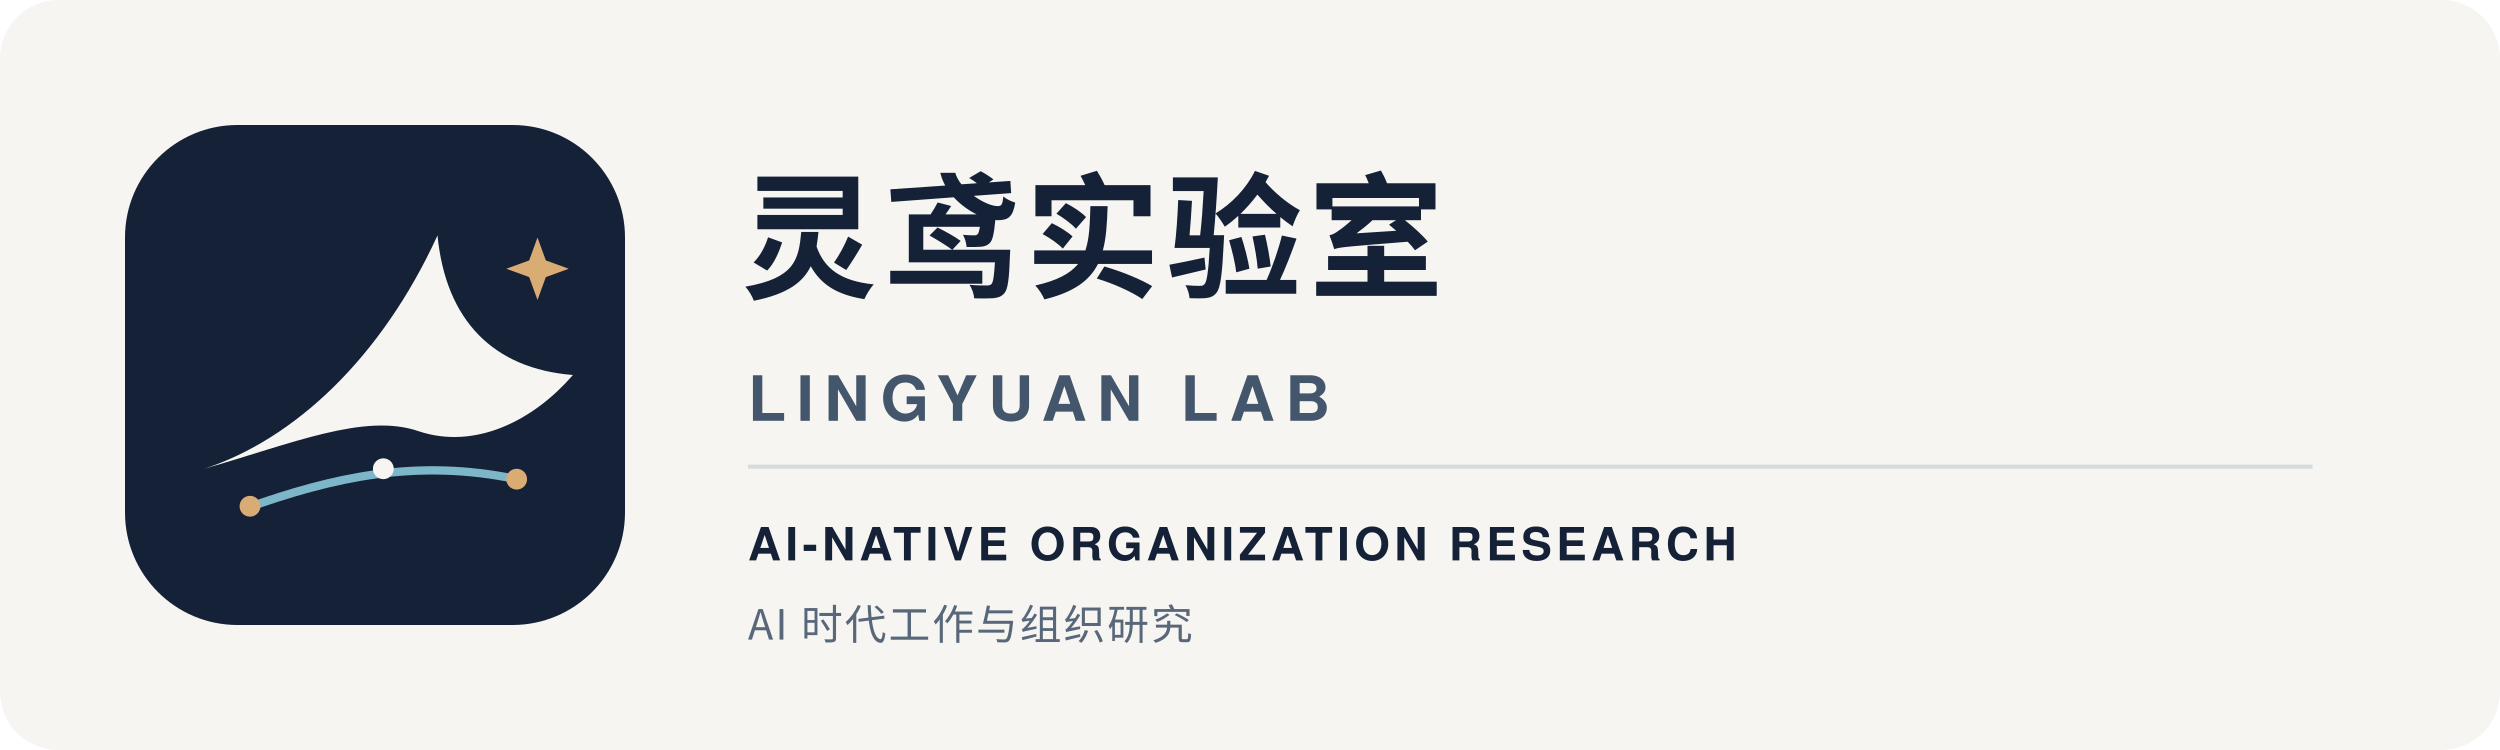
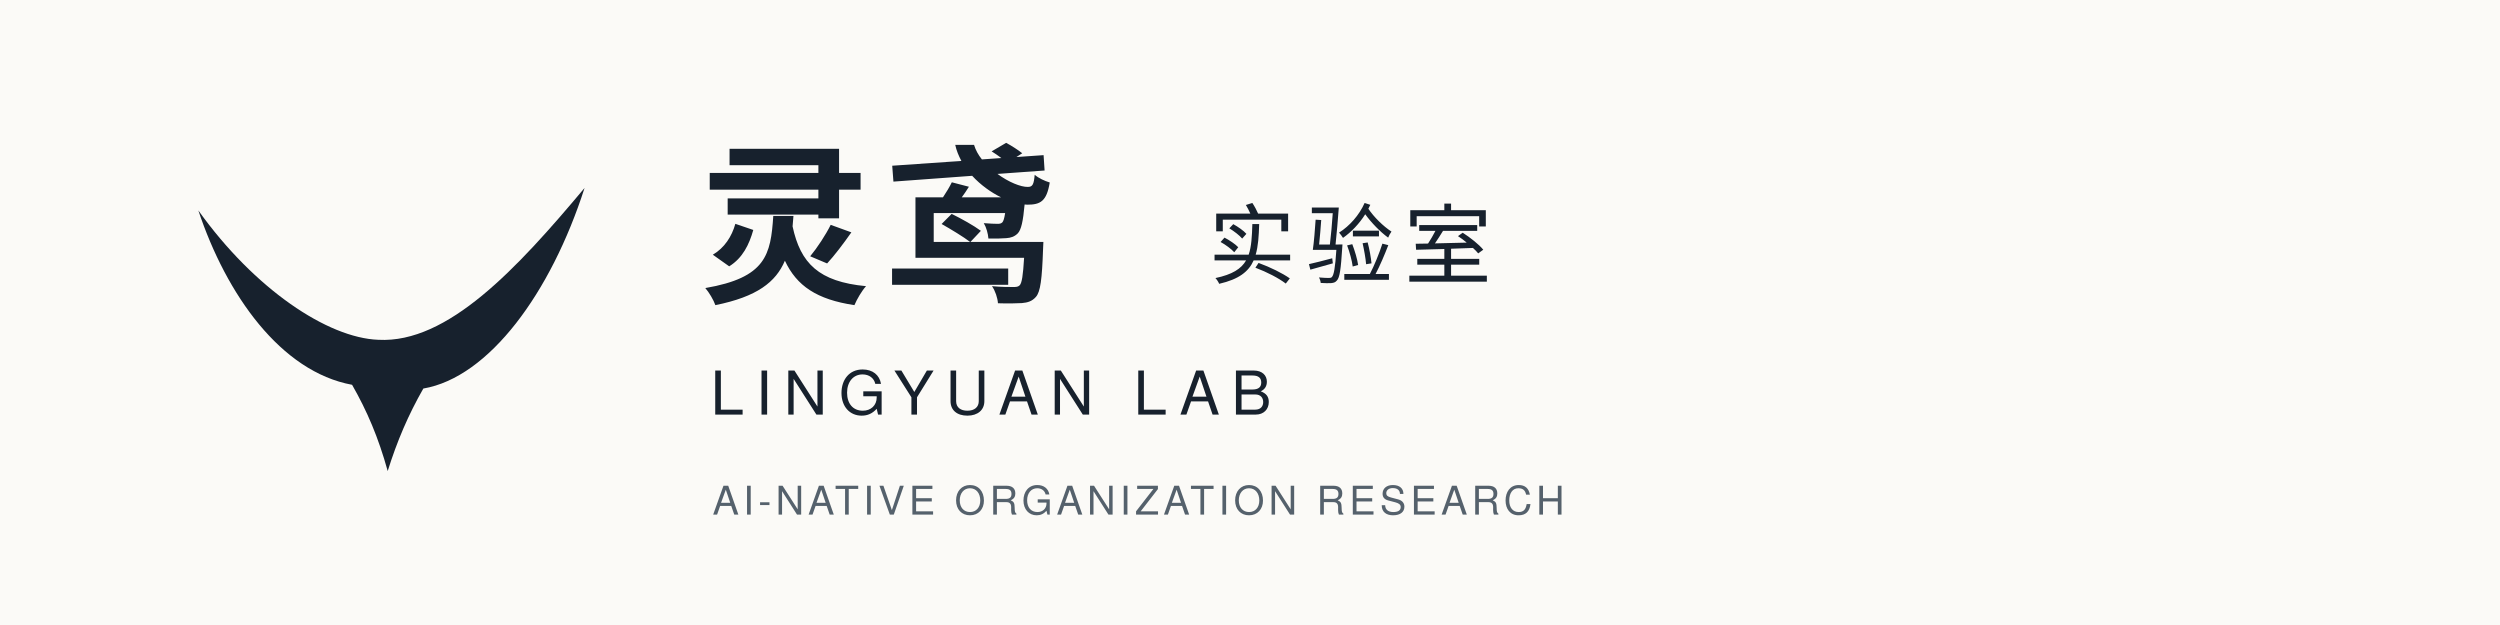
- <svg xmlns="http://www.w3.org/2000/svg" viewBox="0 0 1200 360" role="img" aria-labelledby="title desc">
-   <rect width="1200" height="360" rx="28" fill="#F6F5F1" />
-   <g transform="translate(60 60)">
-     <rect width="240" height="240" rx="54" fill="#152137" />
-     <path d="M38 165 C81 151 123 112 150 53 C154 94 177 117 215 120 C196 142 168 156 141 147 C115 138 80 153 38 165 Z" fill="#F6F5F1" />
-     <path d="M58 184 C100 169 140 160 188 170" fill="none" stroke="#7CB6C8" stroke-width="4" stroke-linecap="round" />
-     <circle cx="60" cy="183" r="5" fill="#D9AC73" />
-     <circle cx="124" cy="165" r="5" fill="#F6F5F1" />
-     <circle cx="188" cy="170" r="5" fill="#D9AC73" />
-     <path d="M198 54 L202 65 L213 69 L202 73 L198 84 L194 73 L183 69 L194 65 Z" fill="#D9AC73" />
+ <svg xmlns="http://www.w3.org/2000/svg" viewBox="0 0 1200 300" role="img" aria-labelledby="title desc">
+   <rect width="1200" height="300" fill="#FBFAF7" />
+   <g transform="translate(70 38) scale(.9)">
+     <path d="M28 70 C58 112 97 138 124 139 C161 141 198 101 234 58 C216 114 183 159 148 165 C140 179 134 193 129 209 C124 191 118 177 110 163 C72 156 43 115 28 70 Z" fill="#17212D" />
  </g>
-   <text x="356" y="138" fill="#152137" font-family="PingFang SC, Noto Sans CJK SC, sans-serif" font-size="65" font-weight="600" letter-spacing="3">灵鸢实验室</text>
-   <text x="359" y="202" fill="#44566B" font-family="Avenir Next, Helvetica Neue, sans-serif" font-size="30" font-weight="600" letter-spacing="5">LINGYUAN LAB</text>
-   <line x1="359" y1="224" x2="1110" y2="224" stroke="#D6DBDD" stroke-width="2" />
-   <text x="359" y="269" fill="#152137" font-family="Avenir Next, Helvetica Neue, sans-serif" font-size="22" font-weight="600" letter-spacing="2.1">AI-NATIVE ORGANIZATION RESEARCH</text>
-   <text x="359" y="307" fill="#586779" font-family="PingFang SC, Noto Sans CJK SC, sans-serif" font-size="20" letter-spacing="1">AI 时代工作与组织研究</text>
+   <text x="336" y="139" fill="#17212D" font-family="Songti SC, STSong, serif" font-size="82" font-weight="600" letter-spacing="6">灵鸢</text>
+   <text x="580" y="133" fill="#17212D" font-family="Songti SC, STSong, serif" font-size="42" font-weight="500" letter-spacing="5">实验室</text>
+   <text x="341" y="199" fill="#17212D" font-family="Avenir Next, Helvetica Neue, sans-serif" font-size="29" font-weight="500" letter-spacing="5.5">LINGYUAN LAB</text>
+   <text x="342" y="247" fill="#55616C" font-family="Avenir Next, Helvetica Neue, sans-serif" font-size="19" font-weight="500" letter-spacing="2">AI-NATIVE ORGANIZATION RESEARCH</text>
</svg>
